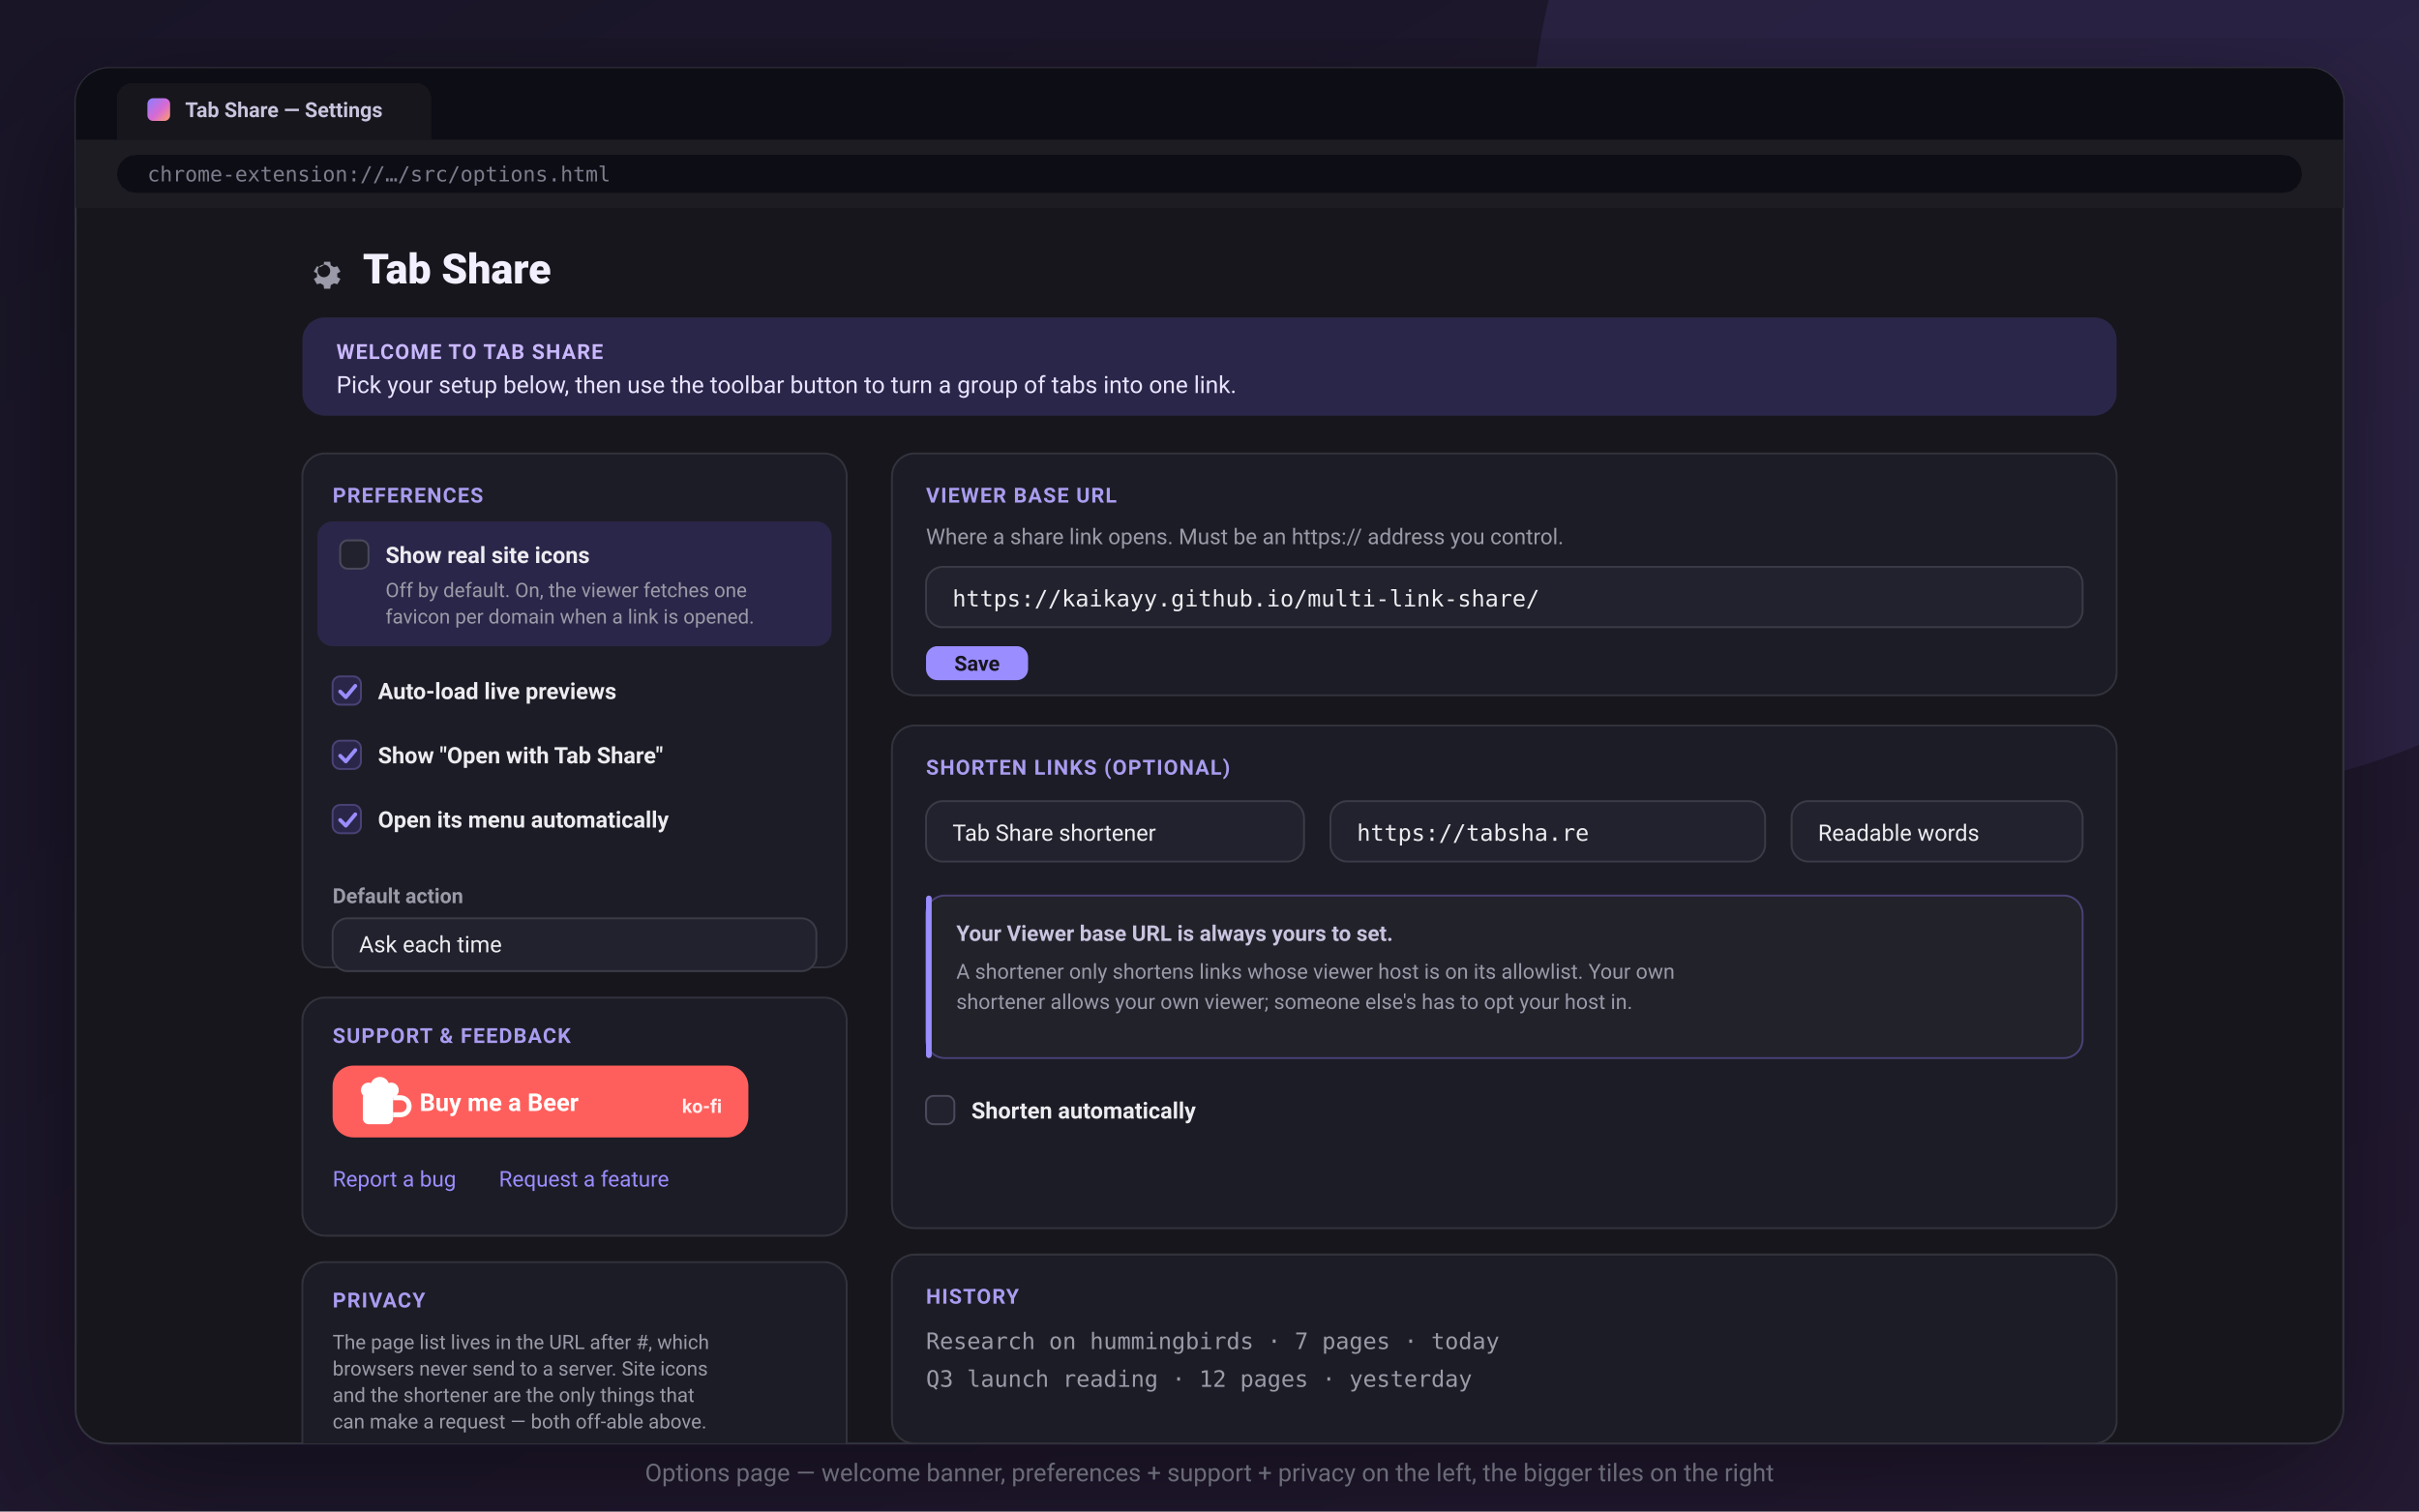
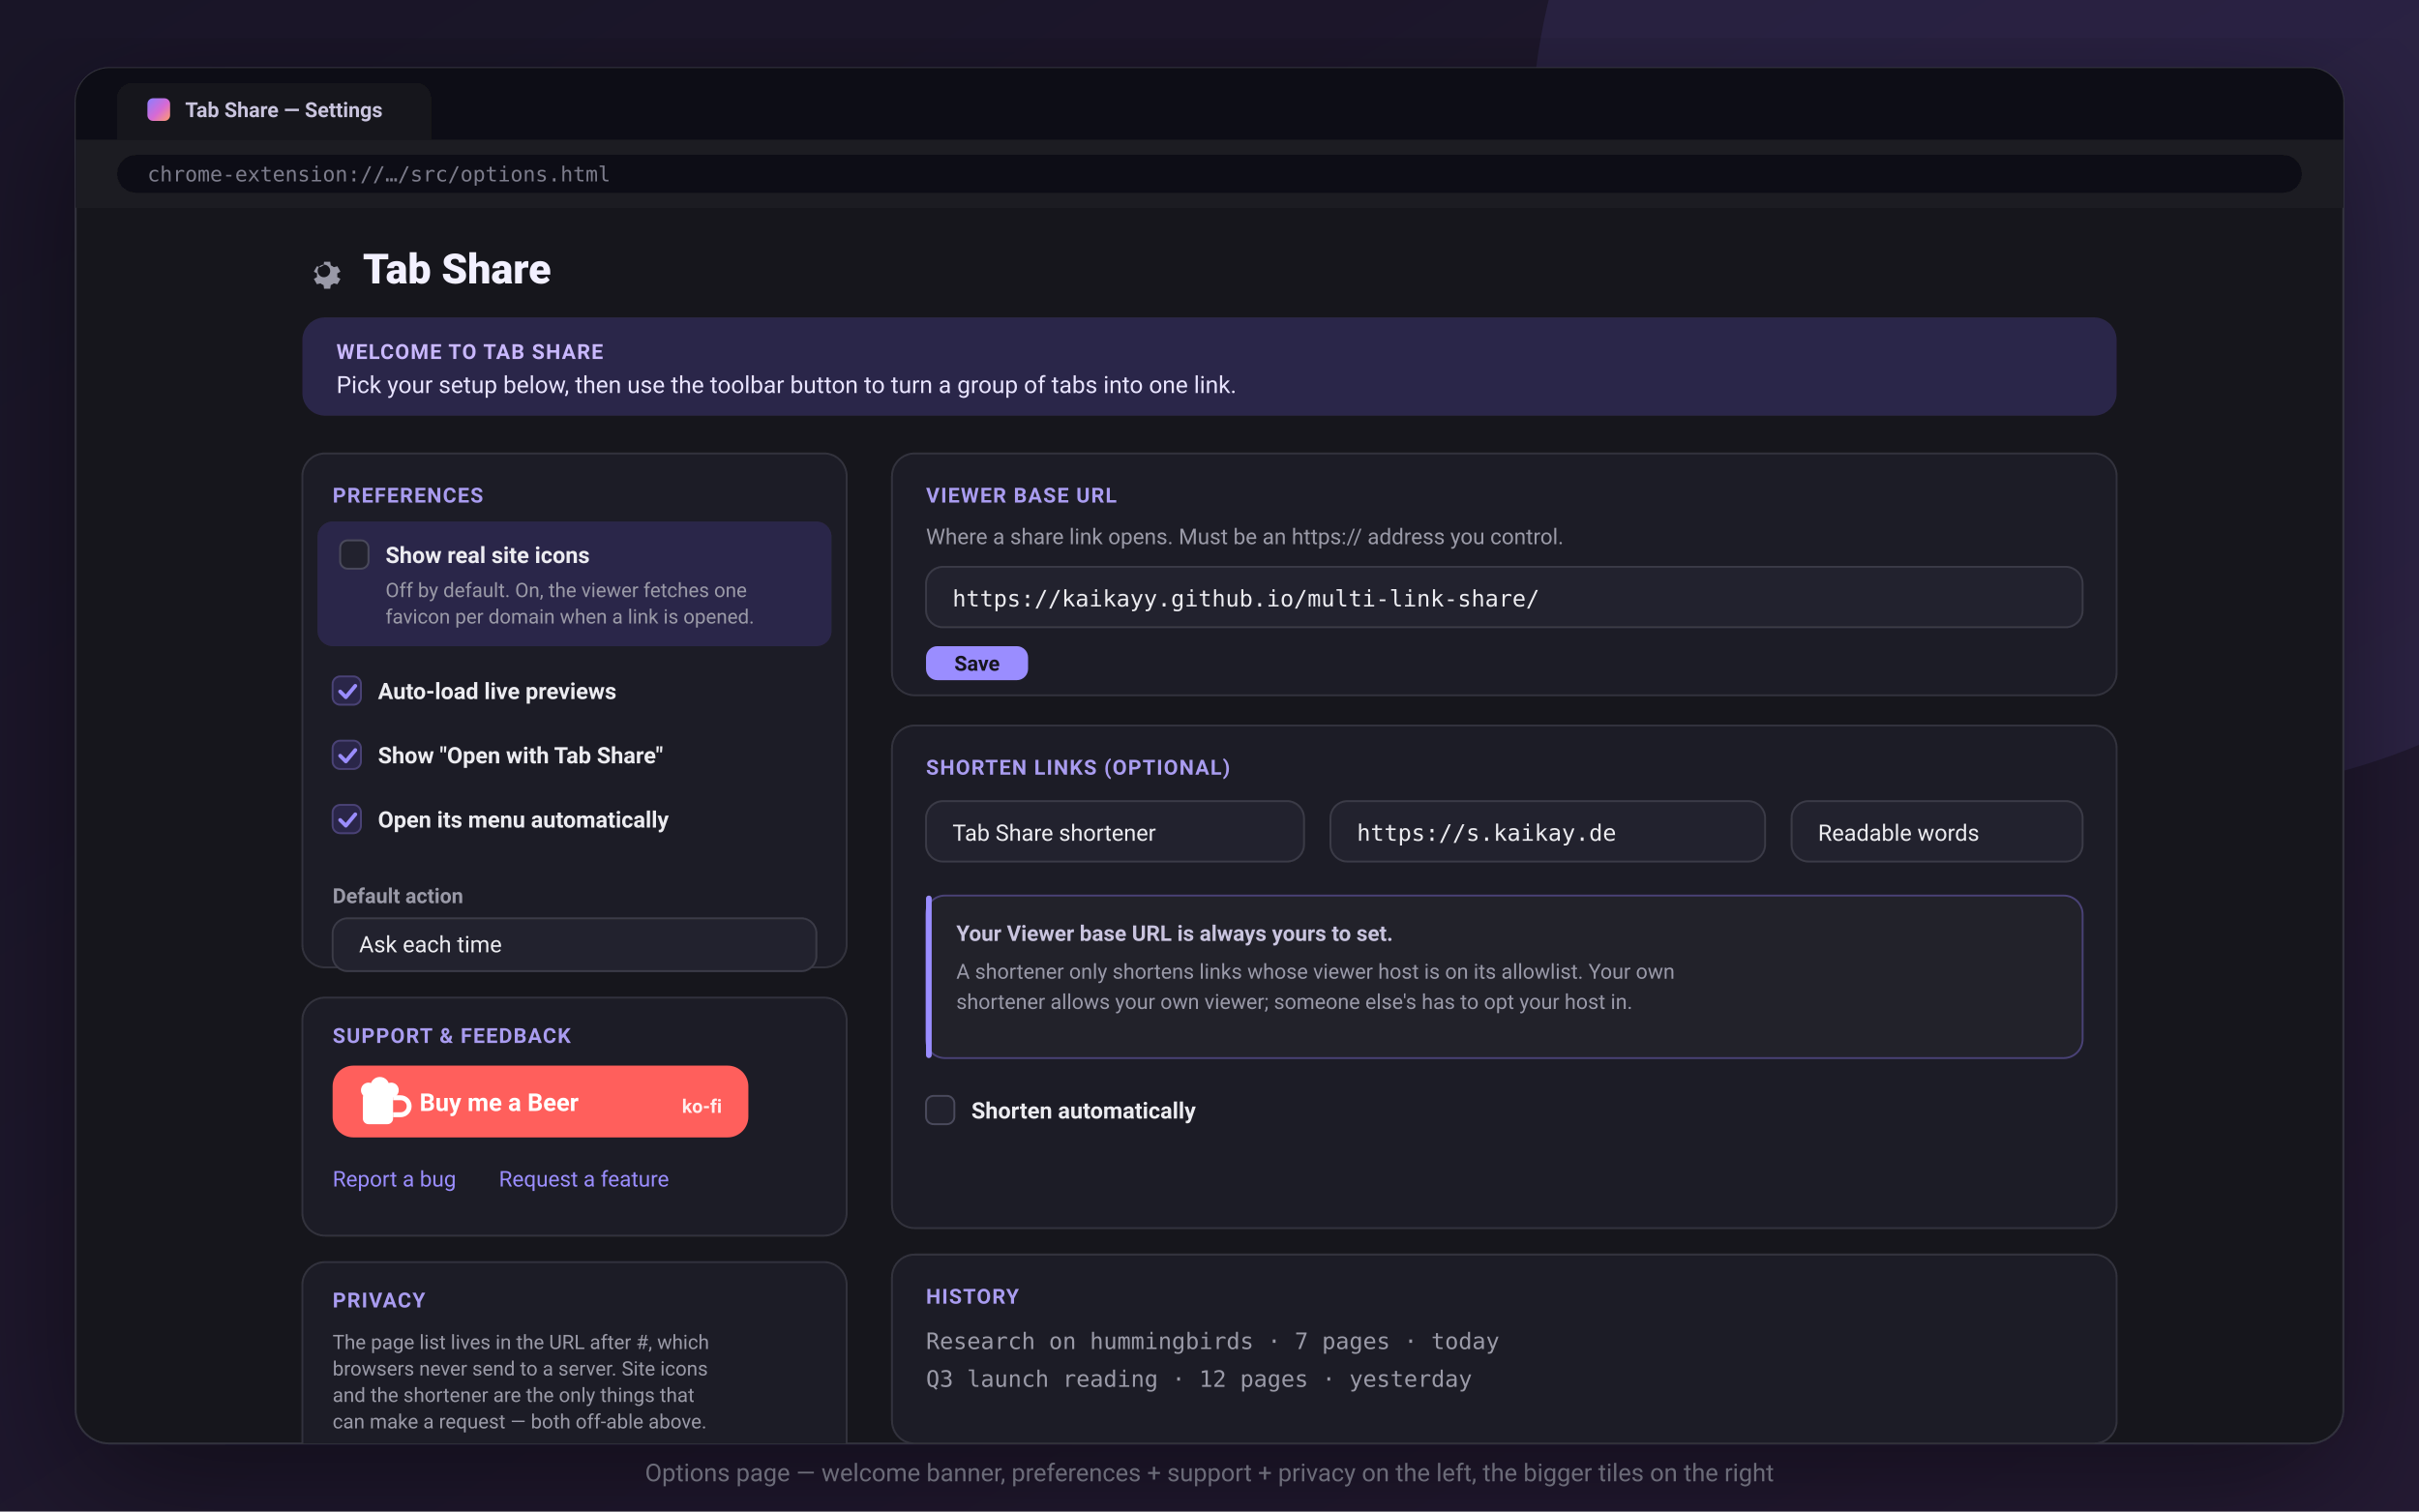
<svg xmlns="http://www.w3.org/2000/svg" width="1280" height="800" viewBox="0 0 1280 800" font-family="system-ui, -apple-system, 'Segoe UI', Roboto, Helvetica, Arial, sans-serif">
  <defs>
    <linearGradient id="bg" x1="0" y1="0" x2="1" y2="1">
      <stop offset="0" stop-color="#191527" />
      <stop offset="1" stop-color="#241a33" />
    </linearGradient>
    <linearGradient id="mark" x1="0" y1="0" x2="1" y2="1">
      <stop offset="0" stop-color="#8b7dff" />
      <stop offset="0.55" stop-color="#d76ad4" />
      <stop offset="1" stop-color="#ff9d6c" />
    </linearGradient>
    <filter id="win" x="-20%" y="-20%" width="140%" height="140%">
      <feDropShadow dx="0" dy="20" stdDeviation="38" flood-color="#000" flood-opacity="0.45" />
    </filter>
  </defs>
  <rect width="1280" height="800" fill="url(#bg)" />
  <circle cx="1150" cy="80" r="340" fill="#8b7dff" opacity="0.10" />
  <g transform="translate(40,36)" filter="url(#win)">
    <rect width="1200" height="728" rx="18" fill="#17171d" stroke="#33333d" />
    <clipPath id="clipO">
      <rect width="1200" height="728" rx="18" />
    </clipPath>
    <g clip-path="url(#clipO)">
      <rect width="1200" height="38" fill="#101016" />
      <path d="M22 38 v-22 a8 8 0 0 1 8 -8 h150 a8 8 0 0 1 8 8 v22 Z" fill="#17171d" />
      <rect x="38" y="16" width="12" height="12" rx="3" fill="url(#mark)" />
      <text x="58" y="26" fill="#c9c4de" font-size="11" font-weight="600">Tab Share — Settings</text>
      <rect width="1200" height="36" y="38" fill="#1c1c22" />
      <rect x="22" y="46" width="1156" height="20" rx="10" fill="#0f0f16" />
      <text x="38" y="60" fill="#7c7c8c" font-size="11" font-family="ui-monospace, Menlo, monospace">chrome-extension://…/src/options.html</text>
      <g transform="translate(120,96)">
        <path fill="#9a9aa8" transform="scale(0.95)" d="M12 15.5A3.5 3.5 0 1 1 12 8.5a3.5 3.5 0 0 1 0 7Zm7.4-2.1 1.8-1-1.7-3-2 .5a6 6 0 0 0-1.7-1l-.3-2h-3.4l-.3 2a6 6 0 0 0-1.7 1l-2-.5-1.7 3 1.8 1a6 6 0 0 0 0 2l-1.8 1 1.7 3 2-.5a6 6 0 0 0 1.7 1l.3 2h3.4l.3-2a6 6 0 0 0 1.7-1l2 .5 1.7-3-1.8-1a6 6 0 0 0 0-2Z" />
        <text x="32" y="18" fill="#f2f0ff" font-size="22" font-weight="800">Tab Share</text>
      </g>
      <g transform="translate(120,132)">
        <rect width="960" height="52" rx="12" fill="#2c2748" />
        <text x="18" y="22" fill="#c9b8ff" font-size="11" font-weight="700" letter-spacing="0.6">WELCOME TO TAB SHARE</text>
        <text x="18" y="40" fill="#e7e3ff" font-size="12.5">Pick your setup below, then use the toolbar button to turn a group of tabs into one link.</text>
      </g>
      <g transform="translate(120,204)">
        <rect width="288" height="272" rx="12" fill="#1d1d25" stroke="#33333d" />
        <text x="16" y="26" fill="#a99cf0" font-size="11" font-weight="700" letter-spacing="0.6">PREFERENCES</text>
        <rect x="8" y="36" width="272" height="66" rx="8" fill="#2c2748" />
        <rect x="20" y="46" width="15" height="15" rx="4" fill="#24242e" stroke="#4a4a5c" />
        <text x="44" y="58" font-size="12" font-weight="600" fill="#ececf1">Show real site icons</text>
        <text x="44" y="76" font-size="10.5" fill="#9a9aa8">Off by default. On, the viewer fetches one</text>
        <text x="44" y="90" font-size="10.5" fill="#9a9aa8">favicon per domain when a link is opened.</text>
        <g font-size="12" font-weight="600" fill="#ececf1">
          <rect x="16" y="118" width="15" height="15" rx="4" fill="#2c2748" stroke="#4a4276" />
          <path d="M20 126l3 3 5-6" stroke="#9a8dff" stroke-width="2" fill="none" stroke-linecap="round" stroke-linejoin="round" />
          <text x="40" y="130">Auto-load live previews</text>
          <rect x="16" y="152" width="15" height="15" rx="4" fill="#2c2748" stroke="#4a4276" />
          <path d="M20 160l3 3 5-6" stroke="#9a8dff" stroke-width="2" fill="none" stroke-linecap="round" stroke-linejoin="round" />
          <text x="40" y="164">Show "Open with Tab Share"</text>
          <rect x="16" y="186" width="15" height="15" rx="4" fill="#2c2748" stroke="#4a4276" />
          <path d="M20 194l3 3 5-6" stroke="#9a8dff" stroke-width="2" fill="none" stroke-linecap="round" stroke-linejoin="round" />
          <text x="40" y="198">Open its menu automatically</text>
        </g>
        <text x="16" y="238" fill="#9a9aa8" font-size="11" font-weight="600">Default action</text>
        <rect x="16" y="246" width="256" height="28" rx="8" fill="#24242e" stroke="#3a3a47" />
        <text x="30" y="264" fill="#ececf1" font-size="12">Ask each time</text>
        <g transform="translate(0,288)">
          <rect width="288" height="126" rx="12" fill="#1d1d25" stroke="#33333d" />
          <text x="16" y="24" fill="#a99cf0" font-size="11" font-weight="700" letter-spacing="0.6">SUPPORT &amp; FEEDBACK</text>
          <g transform="translate(16,36)">
            <rect width="220" height="38" rx="11" fill="#FF5E5B" />
            <g transform="translate(14,7)" fill="#fff">
              <circle cx="5" cy="6" r="4" />
              <circle cx="11" cy="4" r="5" />
              <circle cx="17" cy="6" r="4" />
              <rect x="2" y="7" width="16" height="17" rx="3" />
              <path d="M18 10 h4 a4.5 4.5 0 0 1 0 9 h-4" fill="none" stroke="#fff" stroke-width="2.6" />
            </g>
            <text x="46" y="24" fill="#fff" font-size="13" font-weight="700">Buy me a Beer</text>
            <text x="206" y="25" text-anchor="end" fill="#fff" font-size="10" font-weight="600" opacity="0.9">ko-fi</text>
          </g>
          <text x="16" y="100" fill="#9a8dff" font-size="11.5">Report a bug</text>
          <text x="104" y="100" fill="#9a8dff" font-size="11.5">Request a feature</text>
        </g>
        <g transform="translate(0,428)">
          <rect width="288" height="120" rx="12" fill="#1d1d25" stroke="#33333d" />
          <text x="16" y="24" fill="#a99cf0" font-size="11" font-weight="700" letter-spacing="0.6">PRIVACY</text>
          <text x="16" y="46" fill="#9a9aa8" font-size="10.5">The page list lives in the URL after #, which</text>
          <text x="16" y="60" fill="#9a9aa8" font-size="10.5">browsers never send to a server. Site icons</text>
          <text x="16" y="74" fill="#9a9aa8" font-size="10.5">and the shortener are the only things that</text>
          <text x="16" y="88" fill="#9a9aa8" font-size="10.5">can make a request — both off-able above.</text>
          <text x="16" y="108" fill="#9a8dff" font-size="11.5">Full privacy policy →</text>
        </g>
      </g>
      <g transform="translate(432,204)">
        <rect width="648" height="128" rx="12" fill="#1d1d25" stroke="#33333d" />
        <text x="18" y="26" fill="#a99cf0" font-size="11" font-weight="700" letter-spacing="0.6">VIEWER BASE URL</text>
        <text x="18" y="48" fill="#9a9aa8" font-size="11.5">Where a share link opens. Must be an https:// address you control.</text>
        <rect x="18" y="60" width="612" height="32" rx="9" fill="#24242e" stroke="#3a3a47" />
        <text x="32" y="81" fill="#ececf1" font-size="12" font-family="ui-monospace, Menlo, monospace">https://kaikayy.github.io/multi-link-share/</text>
        <rect x="18" y="102" width="54" height="18" rx="6" fill="#9a8dff" />
        <text x="45" y="115" text-anchor="middle" fill="#16121f" font-size="11" font-weight="700">Save</text>
        <g transform="translate(0,144)">
          <rect width="648" height="266" rx="12" fill="#1d1d25" stroke="#33333d" />
          <text x="18" y="26" fill="#a99cf0" font-size="11" font-weight="700" letter-spacing="0.6">SHORTEN LINKS (OPTIONAL)</text>
          <g transform="translate(18,40)" font-size="12">
            <rect width="200" height="32" rx="9" fill="#24242e" stroke="#3a3a47" />
            <text x="14" y="21" fill="#ececf1">Tab Share shortener</text>
            <rect x="214" width="230" height="32" rx="9" fill="#24242e" stroke="#3a3a47" />
-             <text x="228" y="21" fill="#ececf1" font-family="ui-monospace, Menlo, monospace">https://tabsha.re</text>
+             <text x="228" y="21" fill="#ececf1" font-family="ui-monospace, Menlo, monospace">https://s.kaikay.de</text>
            <rect x="458" width="154" height="32" rx="9" fill="#24242e" stroke="#3a3a47" />
            <text x="472" y="21" fill="#ececf1">Readable words</text>
          </g>
          <g transform="translate(18,90)">
            <rect width="612" height="86" rx="10" fill="#20202c" stroke="#4a4276" />
            <rect width="3" height="86" rx="1.5" fill="#9a8dff" />
            <text x="16" y="24" fill="#c9c4de" font-size="11.5" font-weight="600">Your Viewer base URL is always yours to set.</text>
            <text x="16" y="44" fill="#9a9aa8" font-size="11">A shortener only shortens links whose viewer host is on its allowlist. Your own</text>
            <text x="16" y="60" fill="#9a9aa8" font-size="11">shortener allows your own viewer; someone else's has to opt your host in.</text>
          </g>
          <rect x="18" y="196" width="15" height="15" rx="4" fill="#24242e" stroke="#4a4a5c" />
          <text x="42" y="208" fill="#ececf1" font-size="12" font-weight="600">Shorten automatically</text>
        </g>
        <g transform="translate(0,424)">
          <rect width="648" height="100" rx="12" fill="#1d1d25" stroke="#33333d" />
          <text x="18" y="26" fill="#a99cf0" font-size="11" font-weight="700" letter-spacing="0.6">HISTORY</text>
          <text x="18" y="50" fill="#9a9aa8" font-size="12" font-family="ui-monospace, Menlo, monospace">Research on hummingbirds · 7 pages · today</text>
          <text x="18" y="70" fill="#9a9aa8" font-size="12" font-family="ui-monospace, Menlo, monospace">Q3 launch reading · 12 pages · yesterday</text>
        </g>
      </g>
      <text x="600" y="770" text-anchor="middle" fill="#6b6b78" font-size="11">Everything on this page is optional and stored on this device only.</text>
    </g>
  </g>
  <text x="640" y="784" text-anchor="middle" fill="#6b6b78" font-size="13">Options page — welcome banner, preferences + support + privacy on the left, the bigger tiles on the right</text>
</svg>
